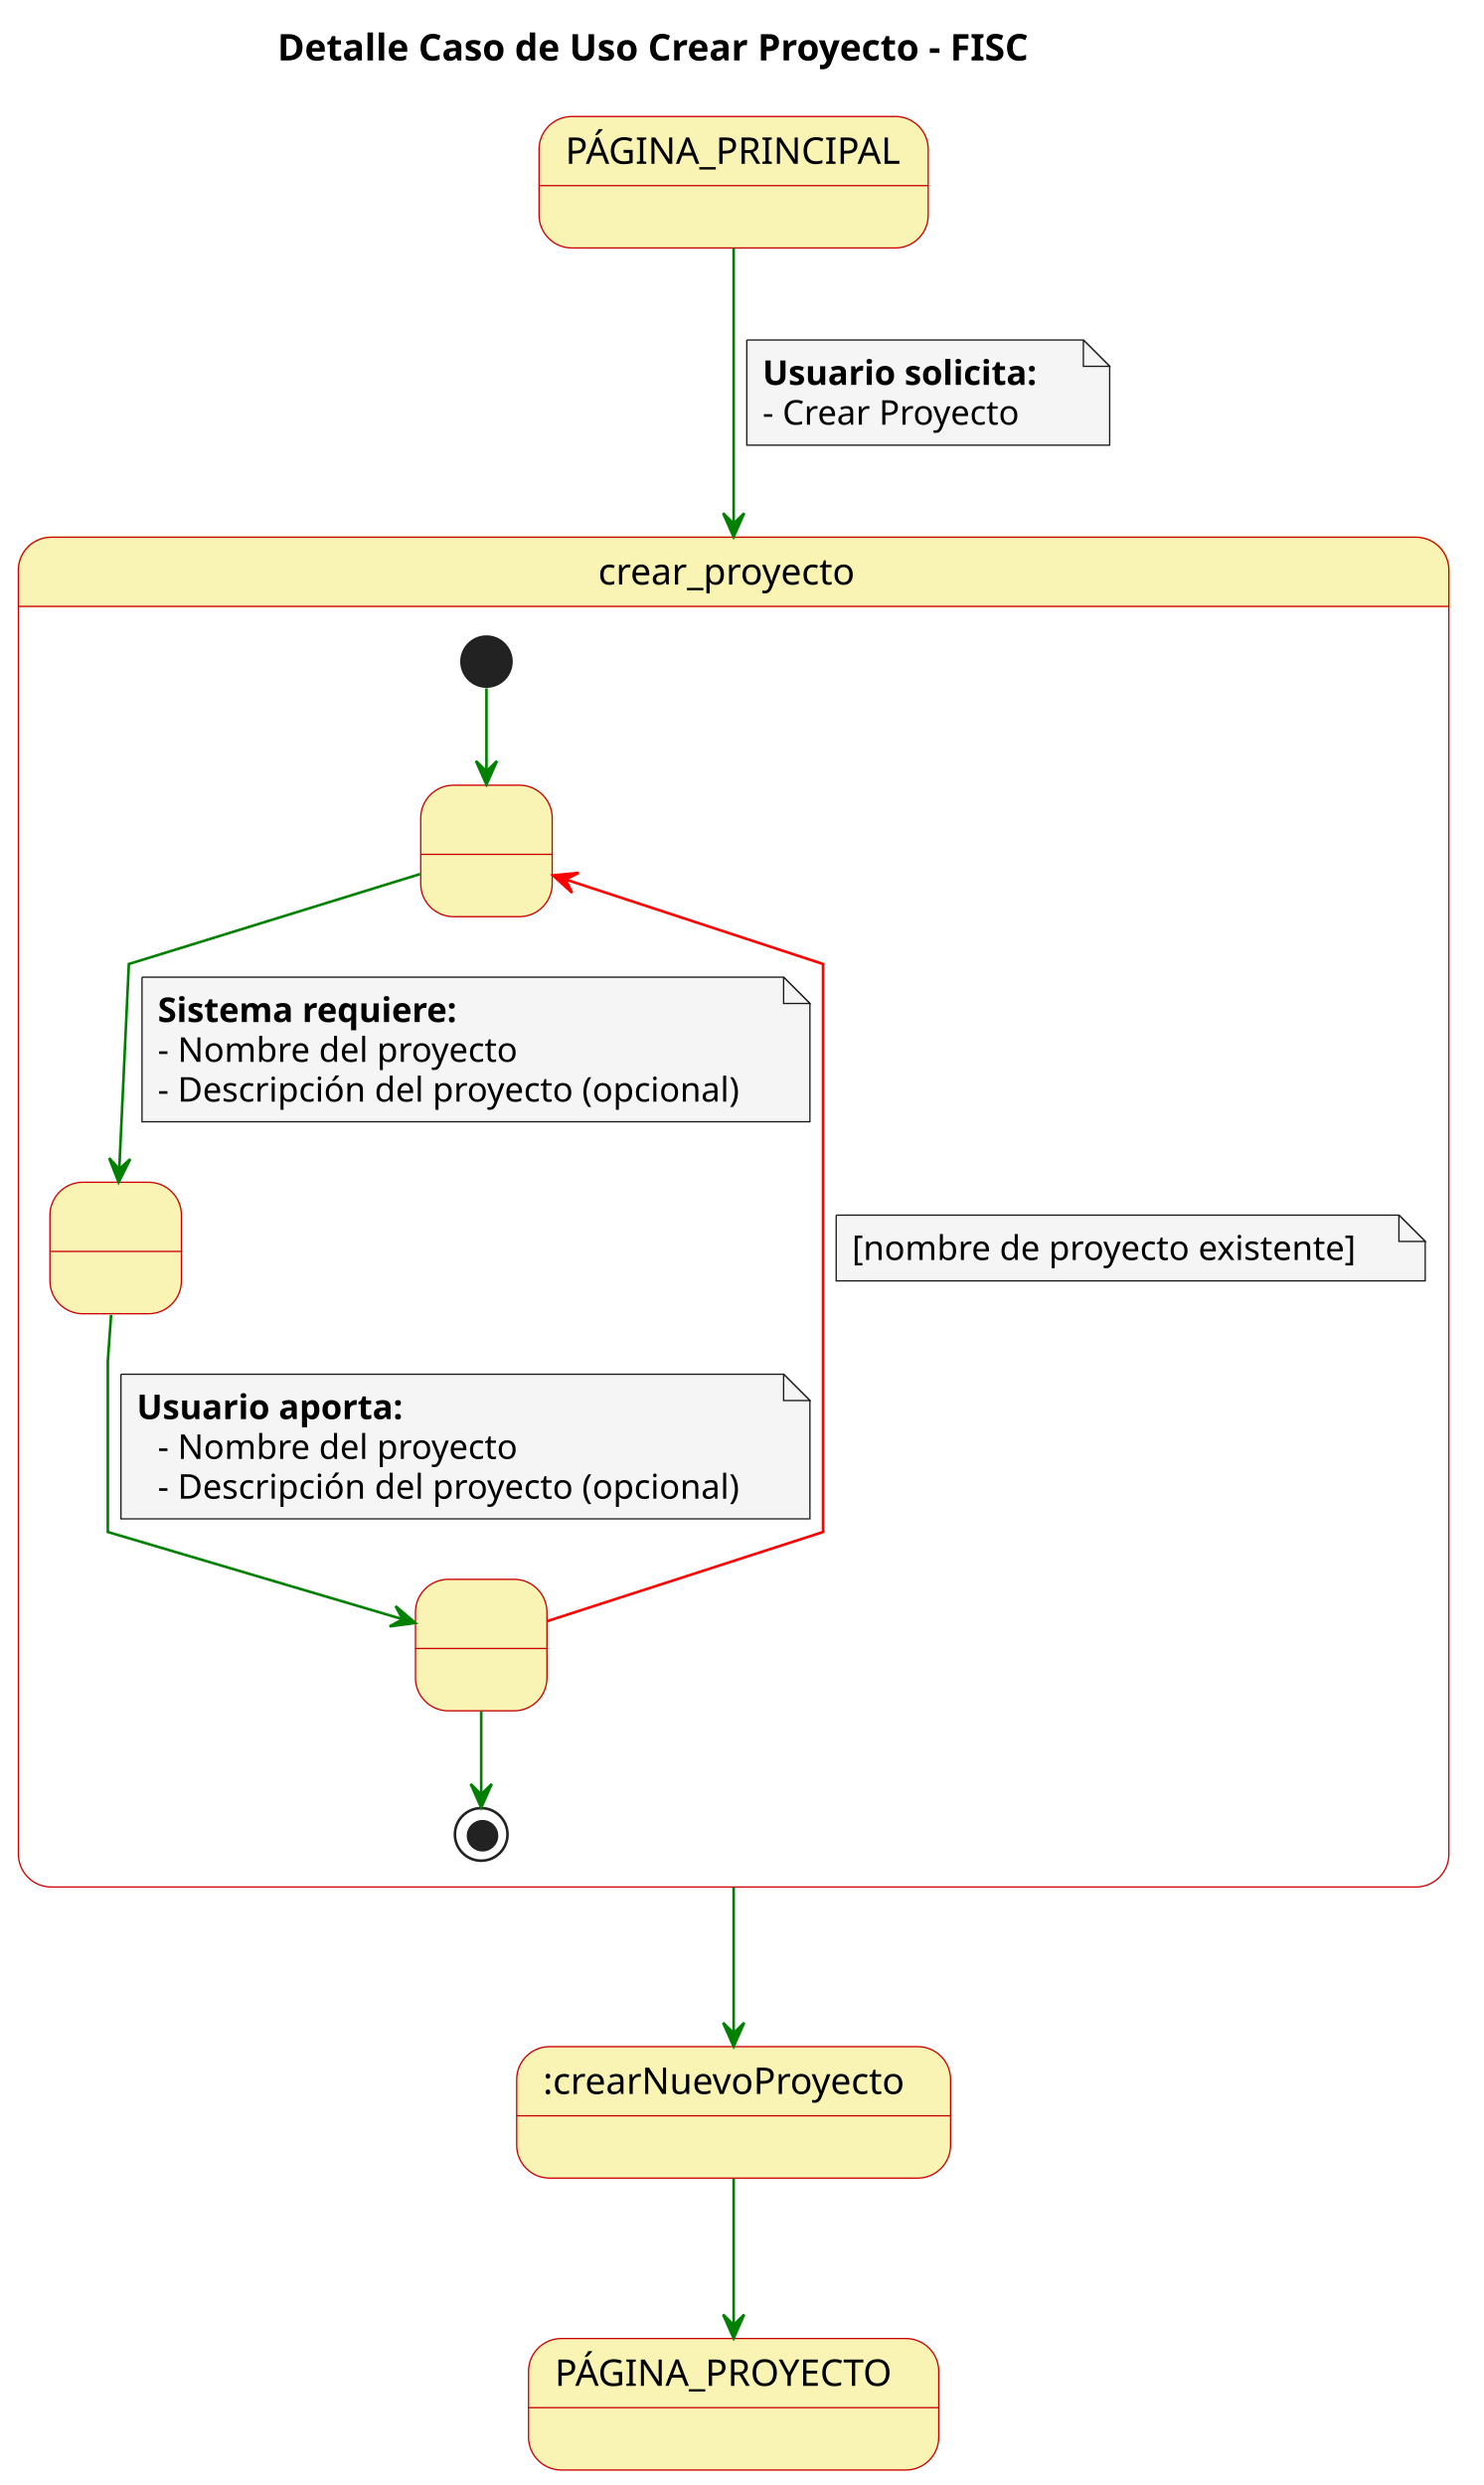
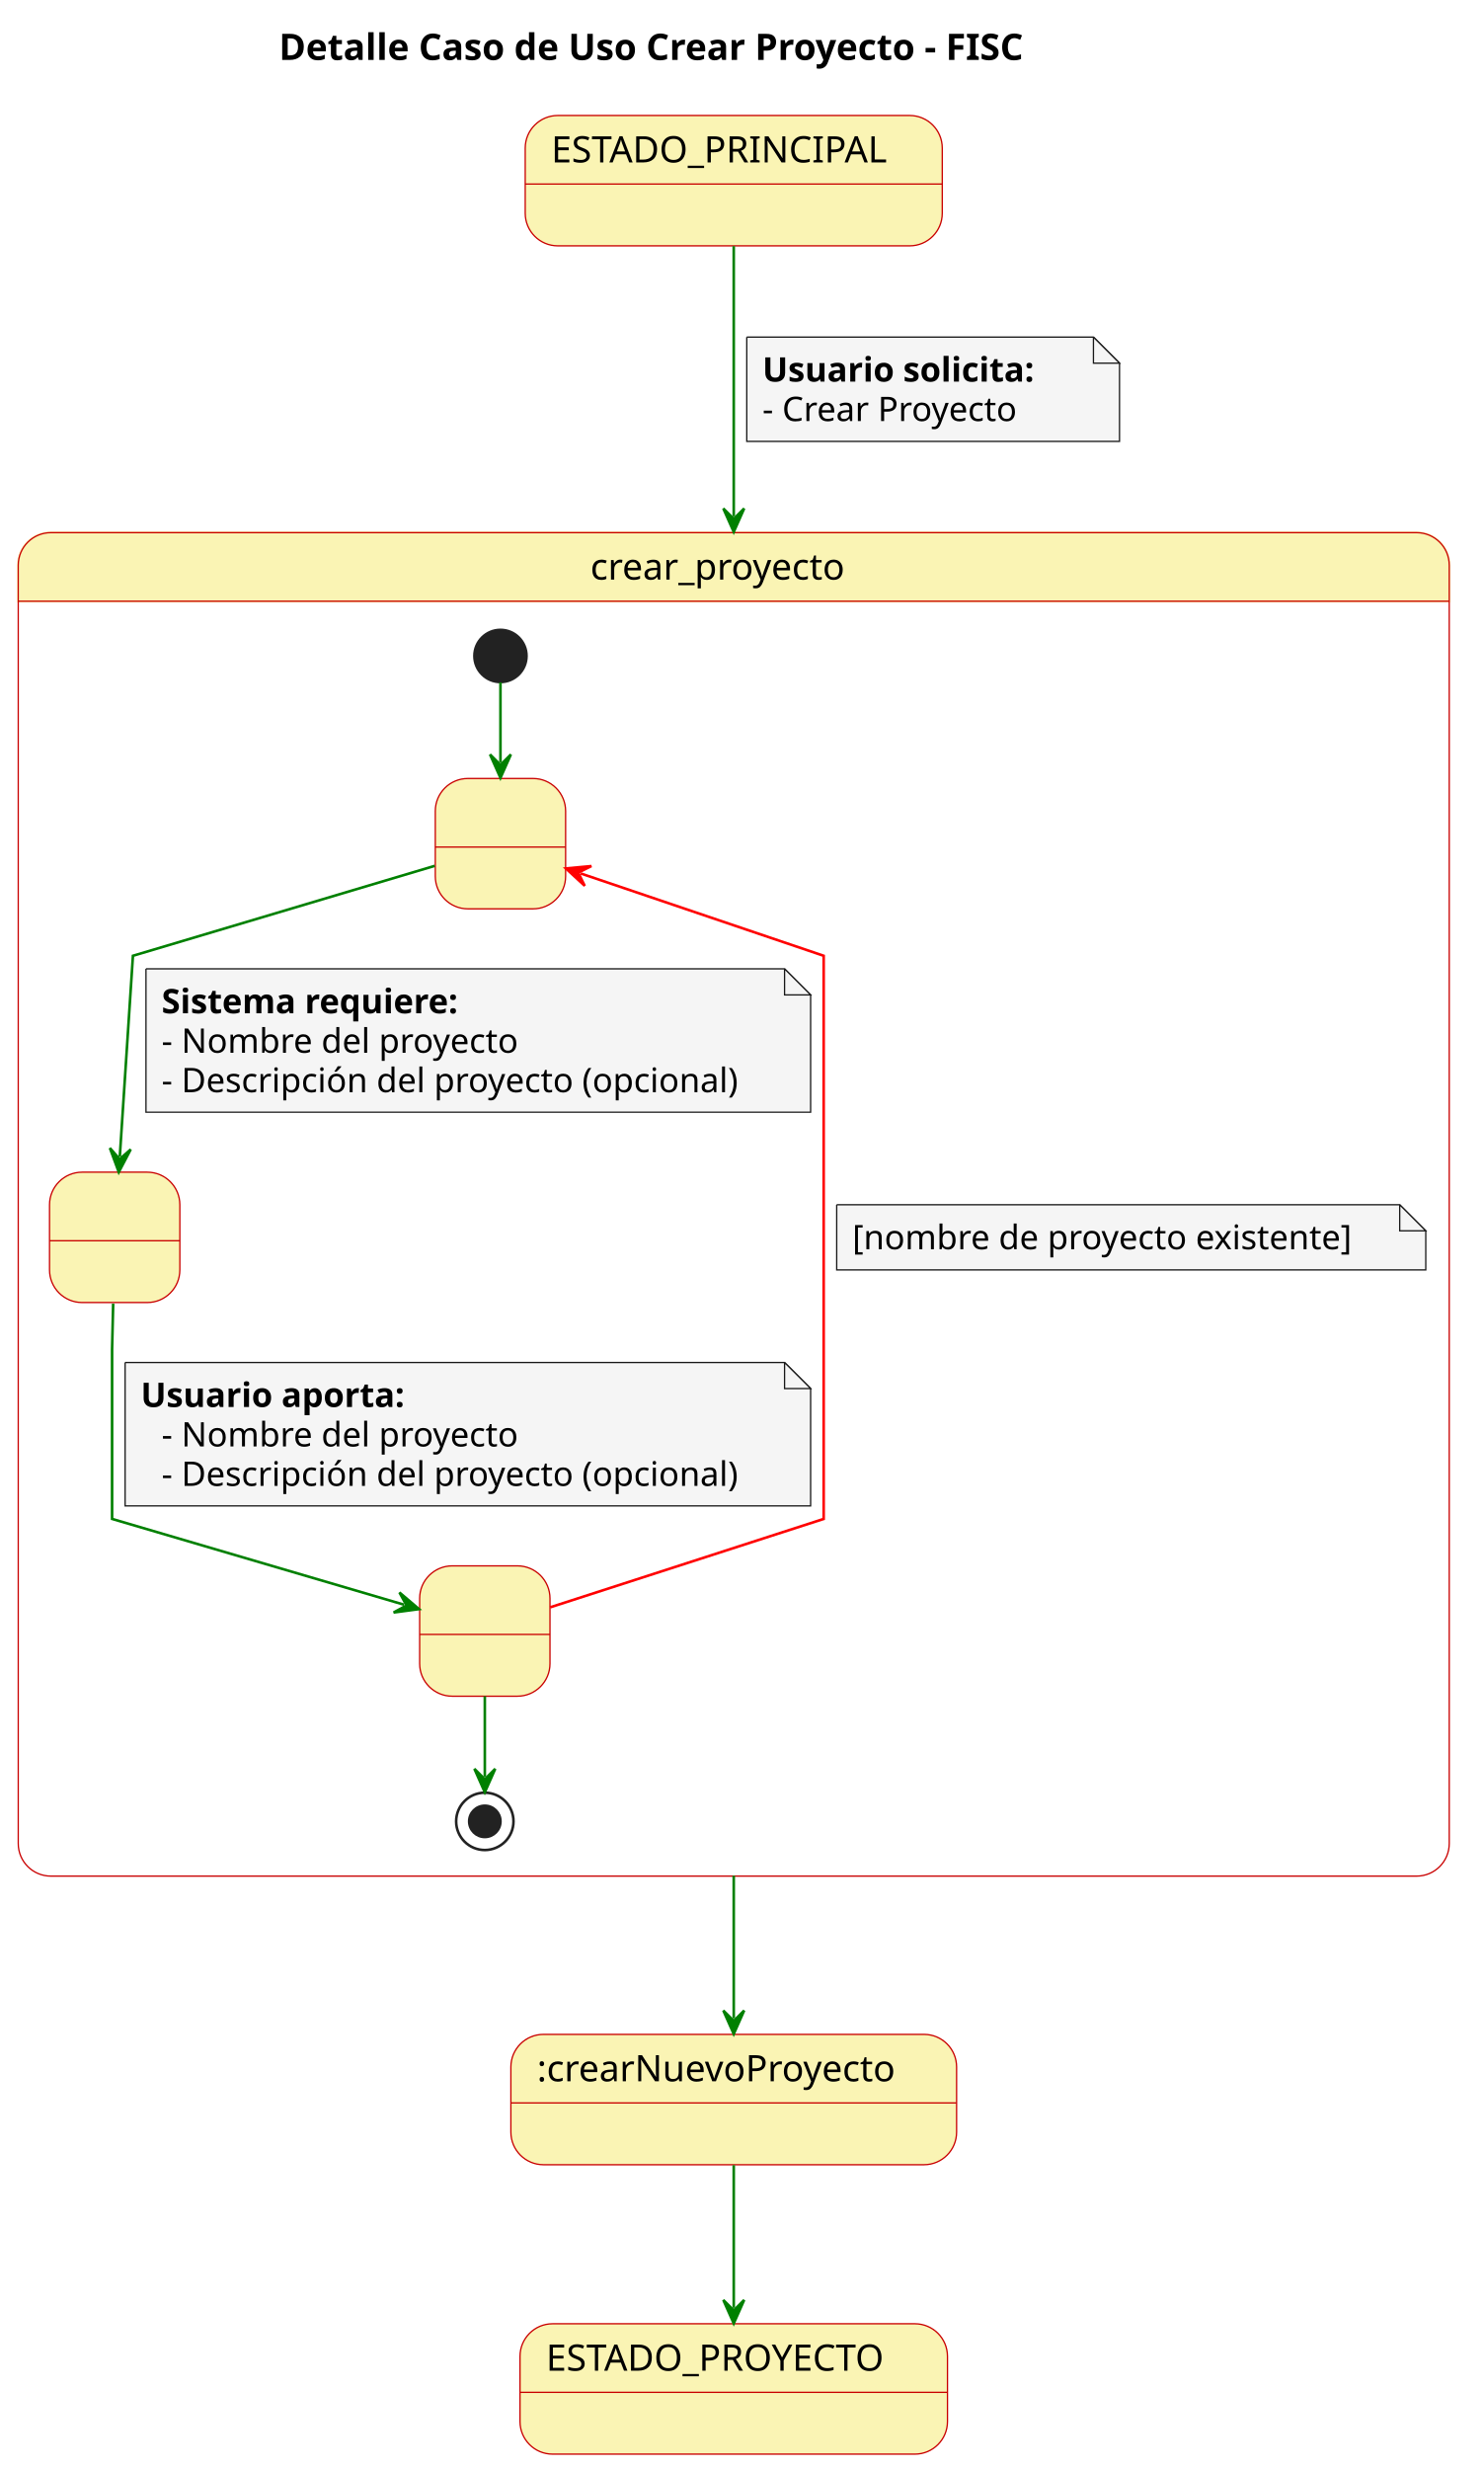
- <svg xmlns="http://www.w3.org/2000/svg" contentStyleType="text/css" height="945px" preserveAspectRatio="none" style="width:564px;height:945px;background:#FFFFFF;" version="1.1" viewBox="0 0 564 945" width="564px" zoomAndPan="magnify">
+ <svg xmlns="http://www.w3.org/2000/svg" contentStyleType="text/css" height="947px" preserveAspectRatio="none" style="width:569px;height:947px;background:#FFFFFF;" version="1.1" viewBox="0 0 569 947" width="569px" zoomAndPan="magnify">
  <defs />
  <g>
-     <rect fill="none" height="26.297" id="_title" style="stroke:none;stroke-width:1.0;" width="343" x="100.5" y="5" />
-     <text fill="#000000" font-family="sans-serif" font-size="14" font-weight="bold" lengthAdjust="spacing" textLength="333" x="105.5" y="22.995">Detalle Caso de Uso Crear Proyecto - FISC</text>
-     <g id="PÁGINA_PRINCIPAL">
-       <rect fill="#FAF4B4" height="50" rx="12.5" ry="12.5" style="stroke:#C90000;stroke-width:0.5;" width="148" x="205" y="44.297" />
-       <line style="stroke:#C90000;stroke-width:0.5;" x1="205" x2="353" y1="70.594" y2="70.594" />
-       <text fill="#000000" font-family="sans-serif" font-size="14" lengthAdjust="spacing" textLength="128" x="215" y="62.292">PÁGINA_PRINCIPAL</text>
+     <text fill="#000000" font-family="sans-serif" font-size="14" font-weight="bold" lengthAdjust="spacing" textLength="335" x="107" y="22.995">Detalle Caso de Uso Crear Proyecto - FISC</text>
+     <g id="ESTADO_PRINCIPAL">
+       <rect fill="#FAF4B4" height="50" rx="12.5" ry="12.5" style="stroke:#C90000;stroke-width:0.5;" width="160" x="201.5" y="44.297" />
+       <line style="stroke:#C90000;stroke-width:0.5;" x1="201.5" x2="361.5" y1="70.594" y2="70.594" />
+       <text fill="#000000" font-family="sans-serif" font-size="14" lengthAdjust="spacing" textLength="140" x="211.5" y="62.292">ESTADO_PRINCIPAL</text>
    </g>
-     <g id=":crearNuevoProyecto">
-       <rect fill="#FAF4B4" height="50" rx="12.5" ry="12.5" style="stroke:#C90000;stroke-width:0.5;" width="165" x="196.5" y="778.297" />
-       <line style="stroke:#C90000;stroke-width:0.5;" x1="196.5" x2="361.5" y1="804.594" y2="804.594" />
-       <text fill="#000000" font-family="sans-serif" font-size="14" lengthAdjust="spacing" textLength="145" x="206.5" y="796.292">:crearNuevoProyecto</text>
-     </g>
-     <g id="PÁGINA_PROYECTO">
-       <rect fill="#FAF4B4" height="50" rx="12.5" ry="12.5" style="stroke:#C90000;stroke-width:0.5;" width="156" x="201" y="889.297" />
-       <line style="stroke:#C90000;stroke-width:0.5;" x1="201" x2="357" y1="915.594" y2="915.594" />
-       <text fill="#000000" font-family="sans-serif" font-size="14" lengthAdjust="spacing" textLength="136" x="211" y="907.292">PÁGINA_PROYECTO</text>
-     </g>
-     <path d="M19.5,204.297 L538.5,204.297 A12.5,12.5 0 0 1 551,216.797 L551,230.594 L7,230.594 L7,216.797 A12.5,12.5 0 0 1 19.5,204.297 " fill="#FAF4B4" style="stroke:#FAF4B4;stroke-width:1.0;" />
-     <rect fill="none" height="513.297" rx="12.5" ry="12.5" style="stroke:#C90000;stroke-width:0.5;" width="544" x="7" y="204.297" />
-     <line style="stroke:#C90000;stroke-width:0.5;" x1="7" x2="551" y1="230.594" y2="230.594" />
-     <text fill="#000000" font-family="sans-serif" font-size="14" lengthAdjust="spacing" textLength="103" x="227.5" y="222.292">crear_proyecto</text>
+     <path d="M19.5,204.297 L543.5,204.297 A12.5,12.5 0 0 1 556,216.797 L556,230.594 L7,230.594 L7,216.797 A12.5,12.5 0 0 1 19.5,204.297 " fill="#FAF4B4" style="stroke:#FAF4B4;stroke-width:1.0;" />
+     <rect fill="none" height="515.297" rx="12.5" ry="12.5" style="stroke:#C90000;stroke-width:0.5;" width="549" x="7" y="204.297" />
+     <line style="stroke:#C90000;stroke-width:0.5;" x1="7" x2="556" y1="230.594" y2="230.594" />
+     <text fill="#000000" font-family="sans-serif" font-size="14" lengthAdjust="spacing" textLength="110" x="226.5" y="222.292">crear_proyecto</text>
    <g id="crear_proyecto.1">
-       <rect fill="#FAF4B4" height="50" rx="12.5" ry="12.5" style="stroke:#C90000;stroke-width:0.5;" width="50" x="160" y="298.594" />
-       <line style="stroke:#C90000;stroke-width:0.5;" x1="160" x2="210" y1="324.891" y2="324.891" />
-       <text fill="#000000" font-family="sans-serif" font-size="14" lengthAdjust="spacing" textLength="4" x="183" y="316.589"> </text>
+       <rect fill="#FAF4B4" height="50" rx="12.5" ry="12.5" style="stroke:#C90000;stroke-width:0.5;" width="50" x="167" y="298.594" />
+       <line style="stroke:#C90000;stroke-width:0.5;" x1="167" x2="217" y1="324.891" y2="324.891" />
+       <text fill="#000000" font-family="sans-serif" font-size="14" lengthAdjust="spacing" textLength="4" x="190" y="316.589"> </text>
    </g>
    <g id="crear_proyecto.2">
      <rect fill="#FAF4B4" height="50" rx="12.5" ry="12.5" style="stroke:#C90000;stroke-width:0.5;" width="50" x="19" y="449.594" />
      <line style="stroke:#C90000;stroke-width:0.5;" x1="19" x2="69" y1="475.891" y2="475.891" />
      <text fill="#000000" font-family="sans-serif" font-size="14" lengthAdjust="spacing" textLength="4" x="42" y="467.589"> </text>
    </g>
    <g id="crear_proyecto.3">
-       <rect fill="#FAF4B4" height="50" rx="12.5" ry="12.5" style="stroke:#C90000;stroke-width:0.5;" width="50" x="158" y="600.594" />
-       <line style="stroke:#C90000;stroke-width:0.5;" x1="158" x2="208" y1="626.891" y2="626.891" />
-       <text fill="#000000" font-family="sans-serif" font-size="14" lengthAdjust="spacing" textLength="4" x="181" y="618.589"> </text>
+       <rect fill="#FAF4B4" height="50" rx="12.5" ry="12.5" style="stroke:#C90000;stroke-width:0.5;" width="50" x="161" y="600.594" />
+       <line style="stroke:#C90000;stroke-width:0.5;" x1="161" x2="211" y1="626.891" y2="626.891" />
+       <text fill="#000000" font-family="sans-serif" font-size="14" lengthAdjust="spacing" textLength="4" x="184" y="618.589"> </text>
    </g>
-     <ellipse cx="185" cy="251.594" fill="#222222" rx="10" ry="10" style="stroke:none;stroke-width:1.0;" />
-     <ellipse cx="183" cy="697.594" fill="none" rx="10" ry="10" style="stroke:#222222;stroke-width:1.0;" />
-     <ellipse cx="183.5" cy="698.094" fill="#222222" rx="6" ry="6" style="stroke:none;stroke-width:1.0;" />
+     <ellipse cx="192" cy="251.594" fill="#222222" rx="10" ry="10" style="stroke:#222222;stroke-width:1.0;" />
+     <ellipse cx="186" cy="698.594" fill="none" rx="11" ry="11" style="stroke:#222222;stroke-width:1.0;" />
+     <ellipse cx="186" cy="698.594" fill="#222222" rx="6" ry="6" style="stroke:#222222;stroke-width:1.0;" />
    <g id="link_*start*crear_proyecto_1">
-       <path d="M185,261.744 C185,269.784 185,281.924 185,293.244 " fill="none" id="*start*crear_proyecto-to-1" style="stroke:#008000;stroke-width:1.0;" />
-       <polygon fill="#008000" points="185,298.374,189,289.374,185,293.374,181,289.374,185,298.374" style="stroke:#008000;stroke-width:1.0;" />
+       <path d="M192,261.745 C192,271.01 192,279.735 192,292.378 " fill="none" id="*start*crear_proyecto-to-1" style="stroke:#008000;stroke-width:1.0;" />
+       <polygon fill="#008000" points="192,298.378,196,289.378,192,293.378,188,289.378,192,298.378" style="stroke:#008000;stroke-width:1.0;" />
    </g>
    <g id="link_1_2">
-       <path d="M159.74,332.394 C120.41,344.544 49,366.594 49,366.594 C49,366.594 46.85,412.564 45.37,444.234 " fill="none" id="1-to-2" style="stroke:#008000;stroke-width:1.0;" />
-       <polygon fill="#008000" points="45.12,449.584,49.528,440.776,45.349,444.589,41.536,440.41,45.12,449.584" style="stroke:#008000;stroke-width:1.0;" />
-       <path d="M54,371.594 L54,426.594 L308,426.594 L308,381.594 L298,371.594 L54,371.594 " fill="#F5F5F5" style="stroke:#181818;stroke-width:0.5;" />
-       <path d="M298,371.594 L298,381.594 L308,381.594 L298,371.594 " fill="#F5F5F5" style="stroke:#181818;stroke-width:0.5;" />
-       <text fill="#000000" font-family="sans-serif" font-size="13" font-weight="bold" lengthAdjust="spacing" textLength="131" x="60" y="388.661">Sistema requiere:</text>
-       <text fill="#000000" font-family="sans-serif" font-size="13" lengthAdjust="spacing" textLength="144" x="60" y="403.793">- Nombre del proyecto</text>
-       <text fill="#000000" font-family="sans-serif" font-size="13" lengthAdjust="spacing" textLength="233" x="60" y="418.926">- Descripción del proyecto (opcional)</text>
+       <path d="M166.792,332.103 C126.235,344.183 51,366.594 51,366.594 C51,366.594 48.026,412.046 45.963,443.594 " fill="none" id="1-to-2" style="stroke:#008000;stroke-width:1.0;" />
+       <polygon fill="#008000" points="45.571,449.581,50.15,440.861,45.897,444.591,42.167,440.339,45.571,449.581" style="stroke:#008000;stroke-width:1.0;" />
+       <path d="M56,371.594 L56,426.594 L311,426.594 L311,381.594 L301,371.594 L56,371.594 " fill="#F5F5F5" style="stroke:#181818;stroke-width:0.5;" />
+       <path d="M301,371.594 L301,381.594 L311,381.594 L301,371.594 " fill="#F5F5F5" style="stroke:#181818;stroke-width:0.5;" />
+       <text fill="#000000" font-family="sans-serif" font-size="13" font-weight="bold" lengthAdjust="spacing" textLength="134" x="62" y="388.661">Sistema requiere:</text>
+       <text fill="#000000" font-family="sans-serif" font-size="13" lengthAdjust="spacing" textLength="144" x="62" y="403.793">- Nombre del proyecto</text>
+       <text fill="#000000" font-family="sans-serif" font-size="13" lengthAdjust="spacing" textLength="234" x="62" y="418.926">- Descripción del proyecto (opcional)</text>
    </g>
    <g id="link_2_3">
-       <path d="M42.25,500.024 C41.59,509.264 41,517.594 41,517.594 C41,517.594 41,582.594 41,582.594 C41,582.594 111.34,603.394 153.01,615.724 " fill="none" id="2-to-3" style="stroke:#008000;stroke-width:1.0;" />
-       <polygon fill="#008000" points="157.94,617.184,150.438,610.803,153.144,615.771,148.176,618.477,157.94,617.184" style="stroke:#008000;stroke-width:1.0;" />
-       <path d="M46,522.594 L46,577.594 L308,577.594 L308,532.594 L298,522.594 L46,522.594 " fill="#F5F5F5" style="stroke:#181818;stroke-width:0.5;" />
-       <path d="M298,522.594 L298,532.594 L308,532.594 L298,522.594 " fill="#F5F5F5" style="stroke:#181818;stroke-width:0.5;" />
-       <text fill="#000000" font-family="sans-serif" font-size="13" font-weight="bold" lengthAdjust="spacing" textLength="114" x="52" y="539.661">Usuario aporta:</text>
-       <text fill="#000000" font-family="sans-serif" font-size="13" lengthAdjust="spacing" textLength="144" x="60" y="554.793">- Nombre del proyecto</text>
-       <text fill="#000000" font-family="sans-serif" font-size="13" lengthAdjust="spacing" textLength="233" x="60" y="569.926">- Descripción del proyecto (opcional)</text>
+       <path d="M43.418,500.026 C43.198,509.265 43,517.594 43,517.594 C43,517.594 43,582.594 43,582.594 C43,582.594 113.954,603.434 155.007,615.491 " fill="none" id="2-to-3" style="stroke:#008000;stroke-width:1.0;" />
+       <polygon fill="#008000" points="160.764,617.182,153.256,610.808,155.967,615.773,151.002,618.483,160.764,617.182" style="stroke:#008000;stroke-width:1.0;" />
+       <path d="M48,522.594 L48,577.594 L311,577.594 L311,532.594 L301,522.594 L48,522.594 " fill="#F5F5F5" style="stroke:#181818;stroke-width:0.5;" />
+       <path d="M301,522.594 L301,532.594 L311,532.594 L301,522.594 " fill="#F5F5F5" style="stroke:#181818;stroke-width:0.5;" />
+       <text fill="#000000" font-family="sans-serif" font-size="13" font-weight="bold" lengthAdjust="spacing" textLength="119" x="54" y="539.661">Usuario aporta:</text>
+       <text fill="#000000" font-family="sans-serif" font-size="13" lengthAdjust="spacing" textLength="144" x="62" y="554.793">- Nombre del proyecto</text>
+       <text fill="#000000" font-family="sans-serif" font-size="13" lengthAdjust="spacing" textLength="234" x="62" y="569.926">- Descripción del proyecto (opcional)</text>
    </g>
    <g id="link_3_1">
-       <path d="M208.07,616.494 C245.84,604.294 313,582.594 313,582.594 C313,582.594 313,366.594 313,366.594 C313,366.594 253.09,346.934 215.25,334.514 " fill="none" id="3-to-1" style="stroke:#FF0000;stroke-width:1.0;" />
-       <polygon fill="#FF0000" points="210.29,332.894,217.581,339.515,215.038,334.462,220.09,331.919,210.29,332.894" style="stroke:#FF0000;stroke-width:1.0;" />
-       <path d="M318,462.094 L318,487.094 L542,487.094 L542,472.094 L532,462.094 L318,462.094 " fill="#F5F5F5" style="stroke:#181818;stroke-width:0.5;" />
-       <path d="M532,462.094 L532,472.094 L542,472.094 L532,462.094 " fill="#F5F5F5" style="stroke:#181818;stroke-width:0.5;" />
-       <text fill="#000000" font-family="sans-serif" font-size="13" lengthAdjust="spacing" textLength="203" x="324" y="479.161">[nombre de proyecto existente]</text>
+       <path d="M211.065,616.496 C248.842,604.291 316,582.594 316,582.594 C316,582.594 316,366.594 316,366.594 C316,366.594 259.009,347.291 222.776,335.018 " fill="none" id="3-to-1" style="stroke:#FF0000;stroke-width:1.0;" />
+       <polygon fill="#FF0000" points="217.093,333.093,224.334,339.769,221.829,334.697,226.9,332.192,217.093,333.093" style="stroke:#FF0000;stroke-width:1.0;" />
+       <path d="M321,462.094 L321,487.094 L547,487.094 L547,472.094 L537,462.094 L321,462.094 " fill="#F5F5F5" style="stroke:#181818;stroke-width:0.5;" />
+       <path d="M537,462.094 L537,472.094 L547,472.094 L537,462.094 " fill="#F5F5F5" style="stroke:#181818;stroke-width:0.5;" />
+       <text fill="#000000" font-family="sans-serif" font-size="13" lengthAdjust="spacing" textLength="205" x="327" y="479.161">[nombre de proyecto existente]</text>
    </g>
    <g id="link_3_*end*crear_proyecto">
-       <path d="M183,650.684 C183,661.164 183,673.094 183,682.164 " fill="none" id="3-to-*end*crear_proyecto" style="stroke:#008000;stroke-width:1.0;" />
-       <polygon fill="#008000" points="183,687.404,187,678.404,183,682.404,179,678.404,183,687.404" style="stroke:#008000;stroke-width:1.0;" />
+       <path d="M186,650.631 C186,663.183 186,671.876 186,681.44 " fill="none" id="3-to-*end*crear_proyecto" style="stroke:#008000;stroke-width:1.0;" />
+       <polygon fill="#008000" points="186,687.44,190,678.44,186,682.44,182,678.44,186,687.44" style="stroke:#008000;stroke-width:1.0;" />
    </g>
-     <g id="link_PÁGINA_PRINCIPAL_crear_proyecto">
-       <path d="M279,94.367 C279,117.767 279,156.007 279,199.137 " fill="none" id="PÁGINA_PRINCIPAL-to-crear_proyecto" style="stroke:#008000;stroke-width:1.0;" />
-       <polygon fill="#008000" points="279,204.147,283,195.147,279,199.147,275,195.147,279,204.147" style="stroke:#008000;stroke-width:1.0;" />
-       <path d="M284,129.297 L284,169.297 L422,169.297 L422,139.297 L412,129.297 L284,129.297 " fill="#F5F5F5" style="stroke:#181818;stroke-width:0.5;" />
-       <path d="M412,129.297 L412,139.297 L422,139.297 L412,129.297 " fill="#F5F5F5" style="stroke:#181818;stroke-width:0.5;" />
-       <text fill="#000000" font-family="sans-serif" font-size="13" font-weight="bold" lengthAdjust="spacing" textLength="117" x="290" y="146.364">Usuario solicita:</text>
-       <text fill="#000000" font-family="sans-serif" font-size="13" lengthAdjust="spacing" textLength="104" x="290" y="161.497">- Crear Proyecto</text>
+     <g id=":crearNuevoProyecto">
+       <rect fill="#FAF4B4" height="50" rx="12.5" ry="12.5" style="stroke:#C90000;stroke-width:0.5;" width="171" x="196" y="780.297" />
+       <line style="stroke:#C90000;stroke-width:0.5;" x1="196" x2="367" y1="806.594" y2="806.594" />
+       <text fill="#000000" font-family="sans-serif" font-size="14" lengthAdjust="spacing" textLength="151" x="206" y="798.292">:crearNuevoProyecto</text>
+     </g>
+     <g id="ESTADO_PROYECTO">
+       <rect fill="#FAF4B4" height="50" rx="12.5" ry="12.5" style="stroke:#C90000;stroke-width:0.5;" width="164" x="199.5" y="891.297" />
+       <line style="stroke:#C90000;stroke-width:0.5;" x1="199.5" x2="363.5" y1="917.594" y2="917.594" />
+       <text fill="#000000" font-family="sans-serif" font-size="14" lengthAdjust="spacing" textLength="144" x="209.5" y="909.292">ESTADO_PROYECTO</text>
+     </g>
+     <g id="link_ESTADO_PRINCIPAL_crear_proyecto">
+       <path d="M281.5,94.43 C281.5,118.707 281.5,152.93 281.5,198.03 " fill="none" id="ESTADO_PRINCIPAL-to-crear_proyecto" style="stroke:#008000;stroke-width:1.0;" />
+       <polygon fill="#008000" points="281.5,204.03,285.5,195.03,281.5,199.03,277.5,195.03,281.5,204.03" style="stroke:#008000;stroke-width:1.0;" />
+       <path d="M286.5,129.297 L286.5,169.297 L429.5,169.297 L429.5,139.297 L419.5,129.297 L286.5,129.297 " fill="#F5F5F5" style="stroke:#181818;stroke-width:0.5;" />
+       <path d="M419.5,129.297 L419.5,139.297 L429.5,139.297 L419.5,129.297 " fill="#F5F5F5" style="stroke:#181818;stroke-width:0.5;" />
+       <text fill="#000000" font-family="sans-serif" font-size="13" font-weight="bold" lengthAdjust="spacing" textLength="122" x="292.5" y="146.364">Usuario solicita:</text>
+       <text fill="#000000" font-family="sans-serif" font-size="13" lengthAdjust="spacing" textLength="105" x="292.5" y="161.497">- Crear Proyecto</text>
    </g>
    <g id="link_crear_proyecto_:crearNuevoProyecto">
-       <path d="M279,717.687 C279,739.337 279,758.477 279,773.057 " fill="none" id="crear_proyecto-to-:crearNuevoProyecto" style="stroke:#008000;stroke-width:1.0;" />
-       <polygon fill="#008000" points="279,778.217,283,769.217,279,773.217,275,769.217,279,778.217" style="stroke:#008000;stroke-width:1.0;" />
+       <path d="M281.5,719.442 C281.5,743.813 281.5,759.026 281.5,774.147 " fill="none" id="crear_proyecto-to-:crearNuevoProyecto" style="stroke:#008000;stroke-width:1.0;" />
+       <polygon fill="#008000" points="281.5,780.147,285.5,771.147,281.5,775.147,277.5,771.147,281.5,780.147" style="stroke:#008000;stroke-width:1.0;" />
    </g>
-     <g id="link_:crearNuevoProyecto_PÁGINA_PROYECTO">
-       <path d="M279,828.487 C279,844.857 279,866.577 279,883.937 " fill="none" id=":crearNuevoProyecto-to-PÁGINA_PROYECTO" style="stroke:#008000;stroke-width:1.0;" />
-       <polygon fill="#008000" points="279,889.177,283,880.177,279,884.177,275,880.177,279,889.177" style="stroke:#008000;stroke-width:1.0;" />
+     <g id="link_:crearNuevoProyecto_ESTADO_PROYECTO">
+       <path d="M281.5,830.488 C281.5,848.551 281.5,867.127 281.5,885.174 " fill="none" id=":crearNuevoProyecto-to-ESTADO_PROYECTO" style="stroke:#008000;stroke-width:1.0;" />
+       <polygon fill="#008000" points="281.5,891.174,285.5,882.174,281.5,886.174,277.5,882.174,281.5,891.174" style="stroke:#008000;stroke-width:1.0;" />
    </g>
  </g>
</svg>
